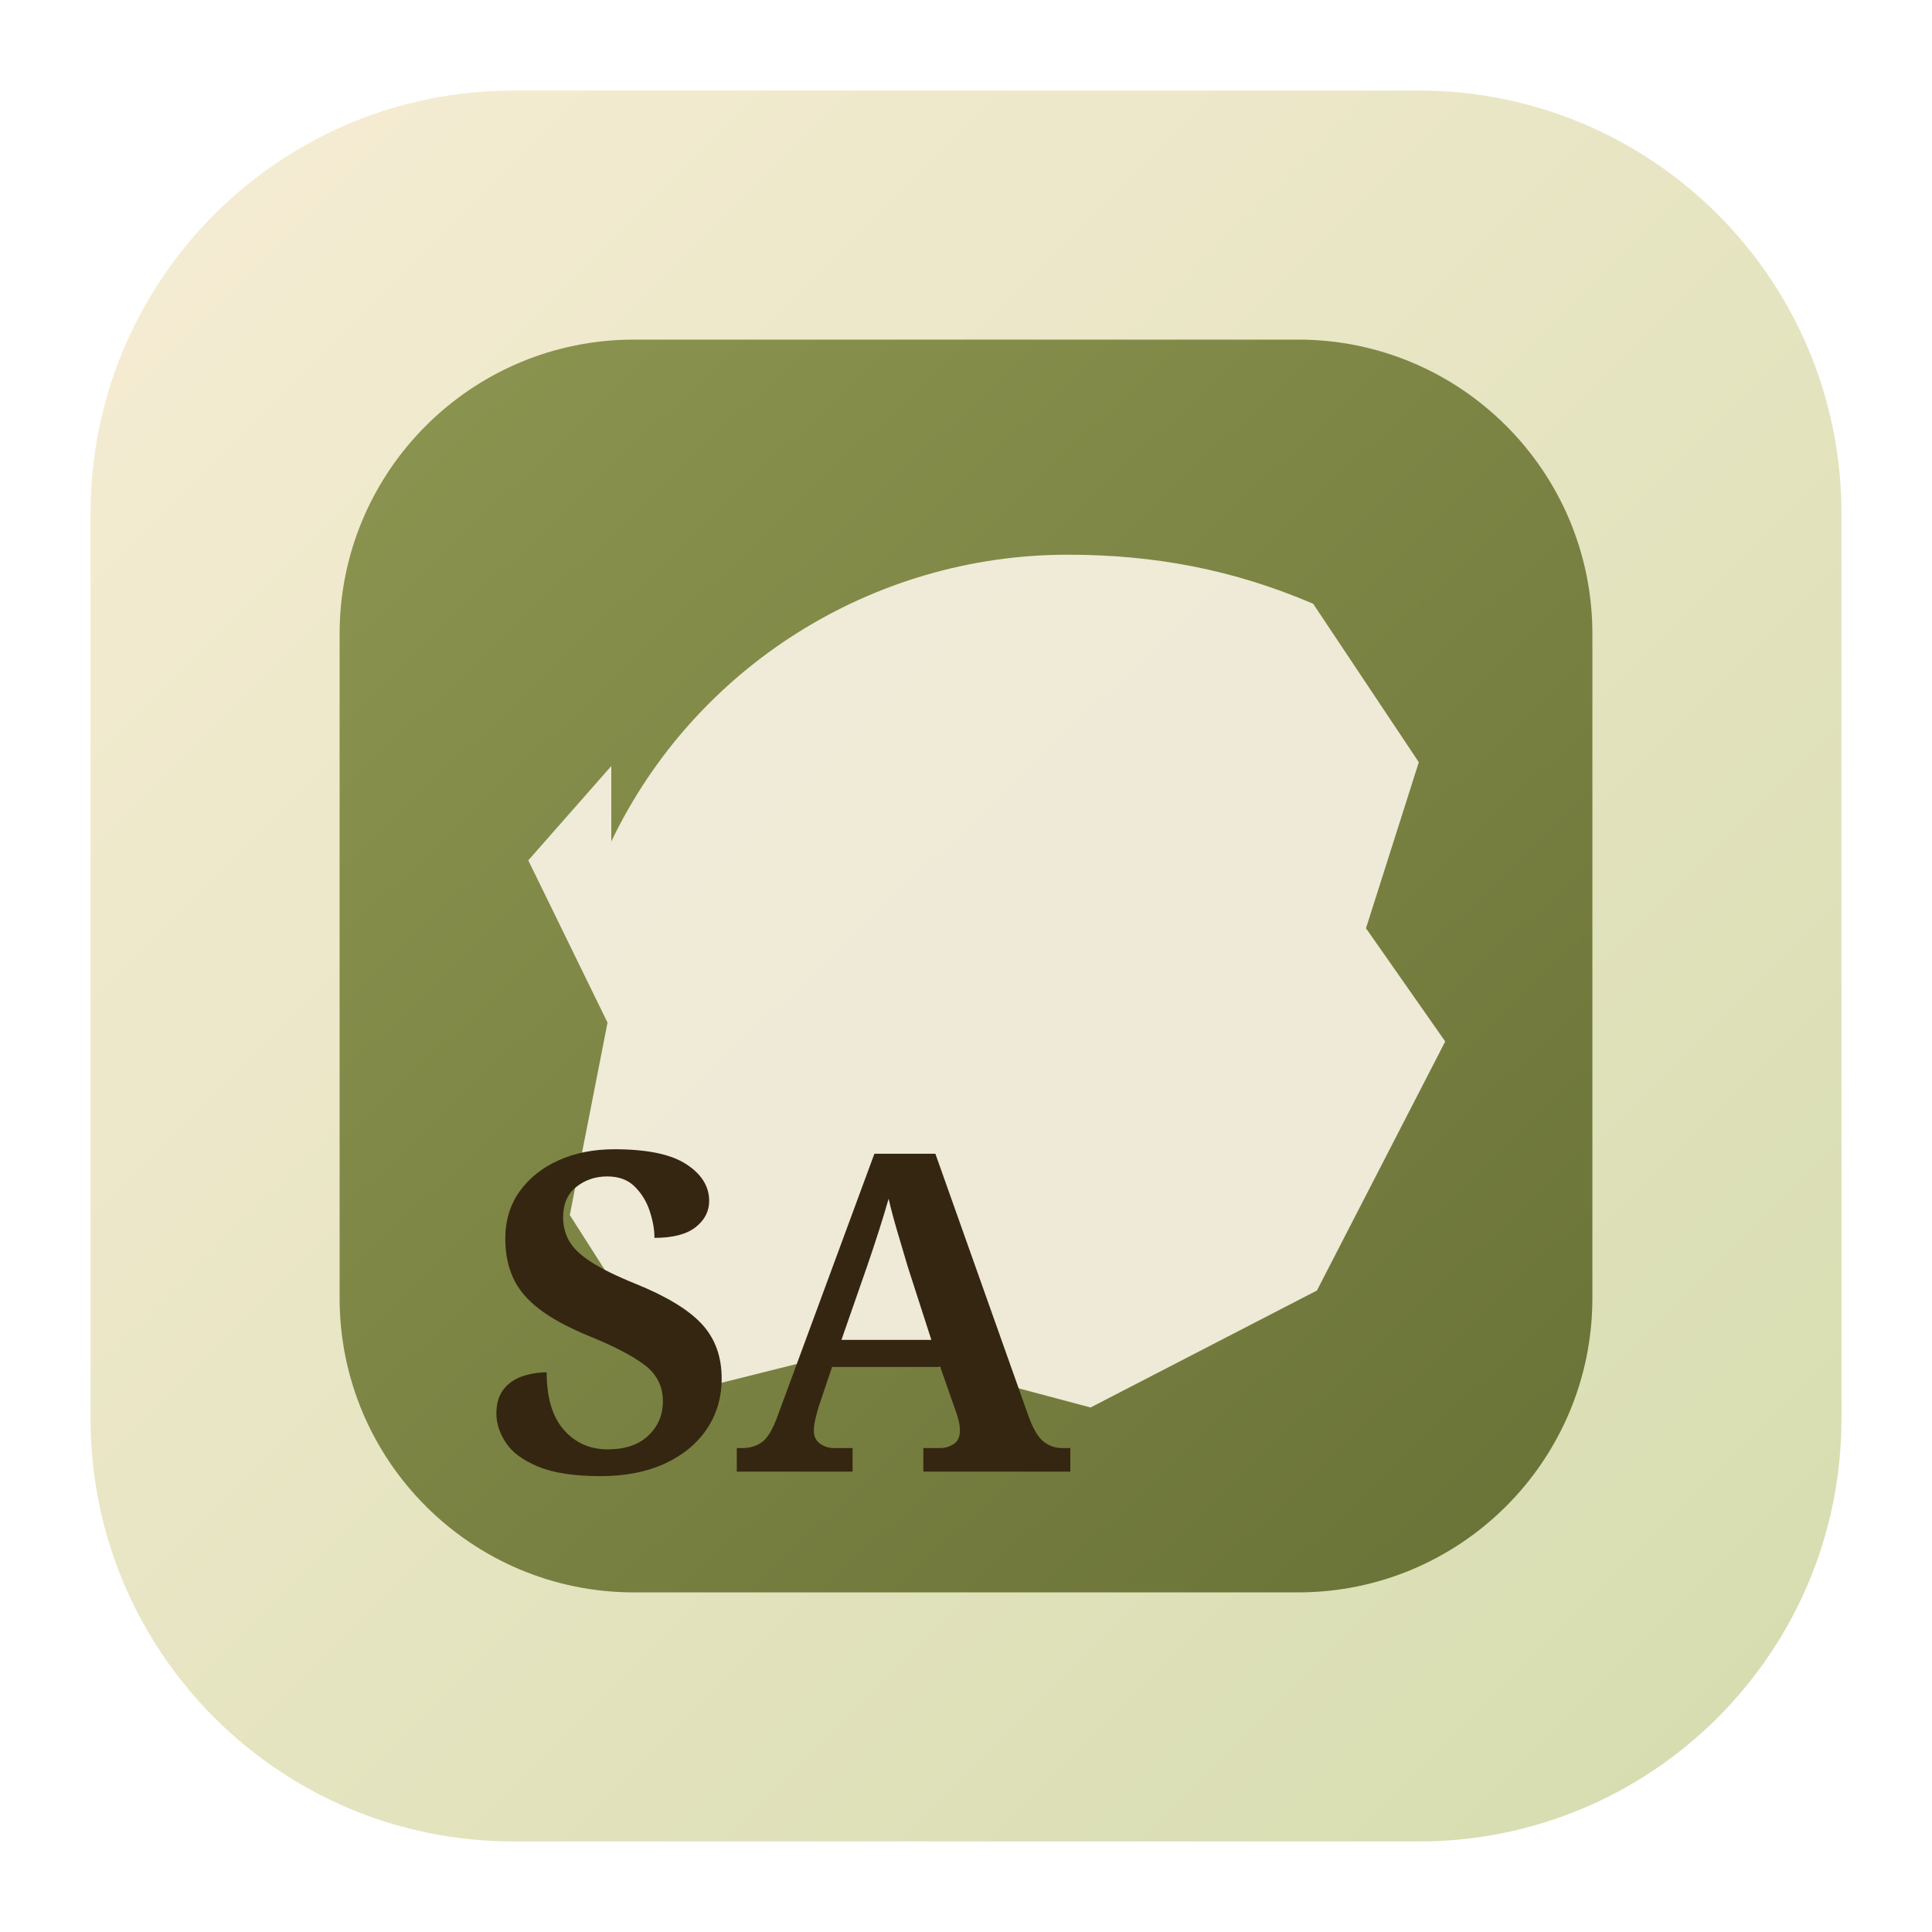
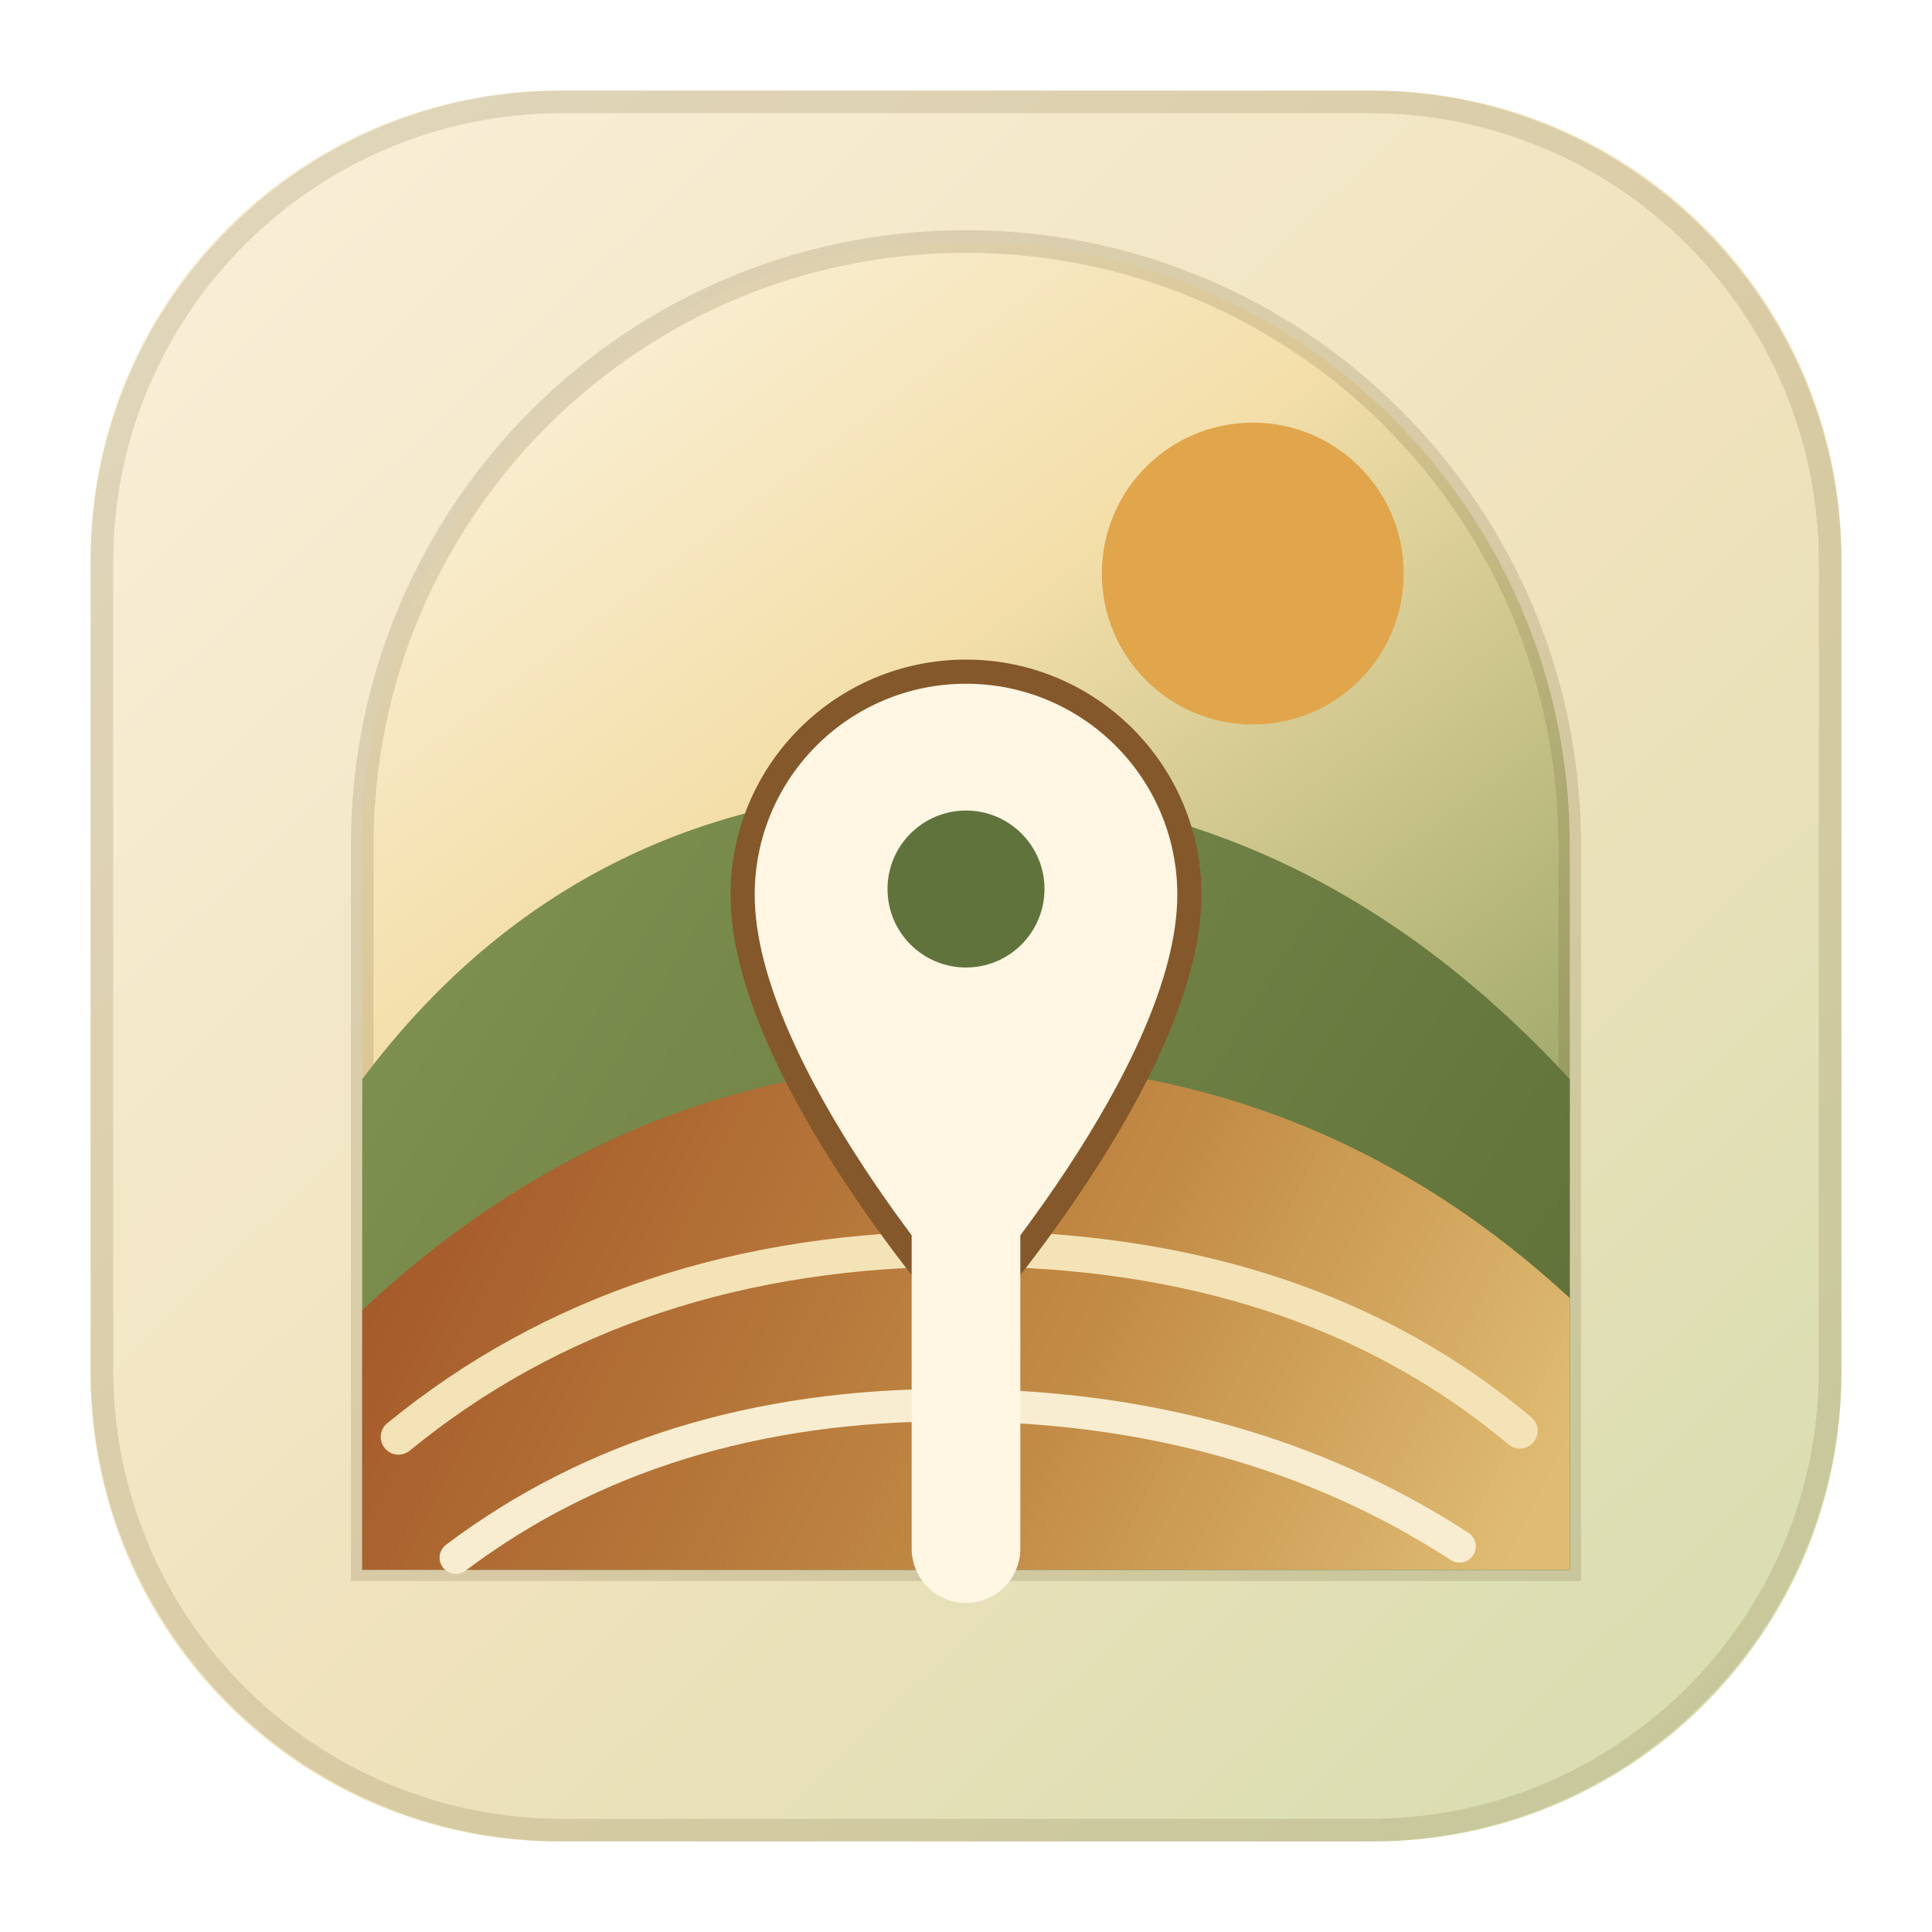
- <svg xmlns="http://www.w3.org/2000/svg" viewBox="0 0 512 512" role="img" aria-labelledby="title desc">
+ <svg xmlns="http://www.w3.org/2000/svg" viewBox="0 0 128 128" role="img" aria-labelledby="title desc">
  <defs>
-     <linearGradient id="bg" x1="48" y1="48" x2="464" y2="464" gradientUnits="userSpaceOnUse">
-       <stop offset="0" stop-color="#f5ecd3" />
+     <linearGradient id="shell" x1="14" y1="12" x2="116" y2="118" gradientUnits="userSpaceOnUse">
+       <stop offset="0" stop-color="#f8efd7" />
+       <stop offset="0.55" stop-color="#efe2bc" />
      <stop offset="1" stop-color="#d7ddb0" />
    </linearGradient>
-     <linearGradient id="panel" x1="104" y1="96" x2="408" y2="416" gradientUnits="userSpaceOnUse">
-       <stop offset="0" stop-color="#8b944f" />
-       <stop offset="1" stop-color="#6a7337" />
+     <linearGradient id="panel" x1="32" y1="16" x2="98" y2="104" gradientUnits="userSpaceOnUse">
+       <stop offset="0" stop-color="#fbf3de" />
+       <stop offset="0.36" stop-color="#f4dfaa" />
+       <stop offset="1" stop-color="#7d9250" />
+     </linearGradient>
+     <linearGradient id="hills" x1="28" y1="58" x2="102" y2="104" gradientUnits="userSpaceOnUse">
+       <stop offset="0" stop-color="#7e9150" />
+       <stop offset="1" stop-color="#5f7038" />
+     </linearGradient>
+     <linearGradient id="fields" x1="30" y1="74" x2="98" y2="108" gradientUnits="userSpaceOnUse">
+       <stop offset="0" stop-color="#a55a2a" />
+       <stop offset="0.58" stop-color="#c28b45" />
+       <stop offset="1" stop-color="#e0bc73" />
    </linearGradient>
  </defs>
-   <rect x="24" y="24" width="464" height="464" rx="112" fill="url(#bg)" />
-   <rect x="90" y="90" width="332" height="332" rx="78" fill="url(#panel)" />
-   <path d="M162 223c22-46 69-76 121-76 23 0 44 4 65 13l28 42-14 44 21 30-34 66-60 31-60-16-48 12-30-47 10-51-21-43 22-25Z" fill="#f8f3e4" opacity="0.92" />
-   <text x="128" y="390" fill="#352611" font-family="Bitter, serif" font-size="118" font-weight="800">SA</text>
+   <rect x="6" y="6" width="116" height="116" rx="31" fill="url(#shell)" />
+   <rect x="6.75" y="6.75" width="114.5" height="114.5" rx="30.5" fill="none" stroke="#76673b" stroke-opacity="0.18" stroke-width="1.5" />
+   <path d="M24 104V56C24 33.91 41.91 16 64 16C86.09 16 104 33.91 104 56V104H24Z" fill="url(#panel)" stroke="#6c5d34" stroke-opacity="0.18" stroke-width="1.5" />
+   <circle cx="83" cy="38" r="10" fill="#e1a64c" />
+   <path d="M24 71.5C33.6 58.67 46.68 52.25 62.5 52.25C78.33 52.25 92.17 58.67 104 71.5V104H24V71.5Z" fill="url(#hills)" />
+   <path d="M24 86.8C35.67 75.87 49.1 70.4 64.3 70.4C79.5 70.4 92.73 75.6 104 86V104H24V86.8Z" fill="url(#fields)" />
+   <path d="M26.4 95.2C36.56 86.89 49.09 82.73 63.98 82.73C78.87 82.73 91.11 86.76 100.7 94.8" fill="none" stroke="#f4e3b6" stroke-width="2.35" stroke-linecap="round" />
+   <path d="M30.2 103.2C39.16 96.46 50.08 93.09 62.95 93.09C75.83 93.09 87.07 96.21 96.7 102.45" fill="none" stroke="#f8edd0" stroke-width="2.15" stroke-linecap="round" />
+   <path d="M64 44.5C72.17 44.5 78.8 51.11 78.8 59.28C78.8 70.98 64 87.6 64 87.6C64 87.6 49.2 70.98 49.2 59.28C49.2 51.11 55.83 44.5 64 44.5Z" fill="#fff6e4" stroke="#84582a" stroke-width="1.6" />
+   <circle cx="64" cy="58.9" r="5.2" fill="#61733d" />
+   <path d="M64 102.6V81.2" fill="none" stroke="#fff6e4" stroke-width="7.2" stroke-linecap="round" />
</svg>
